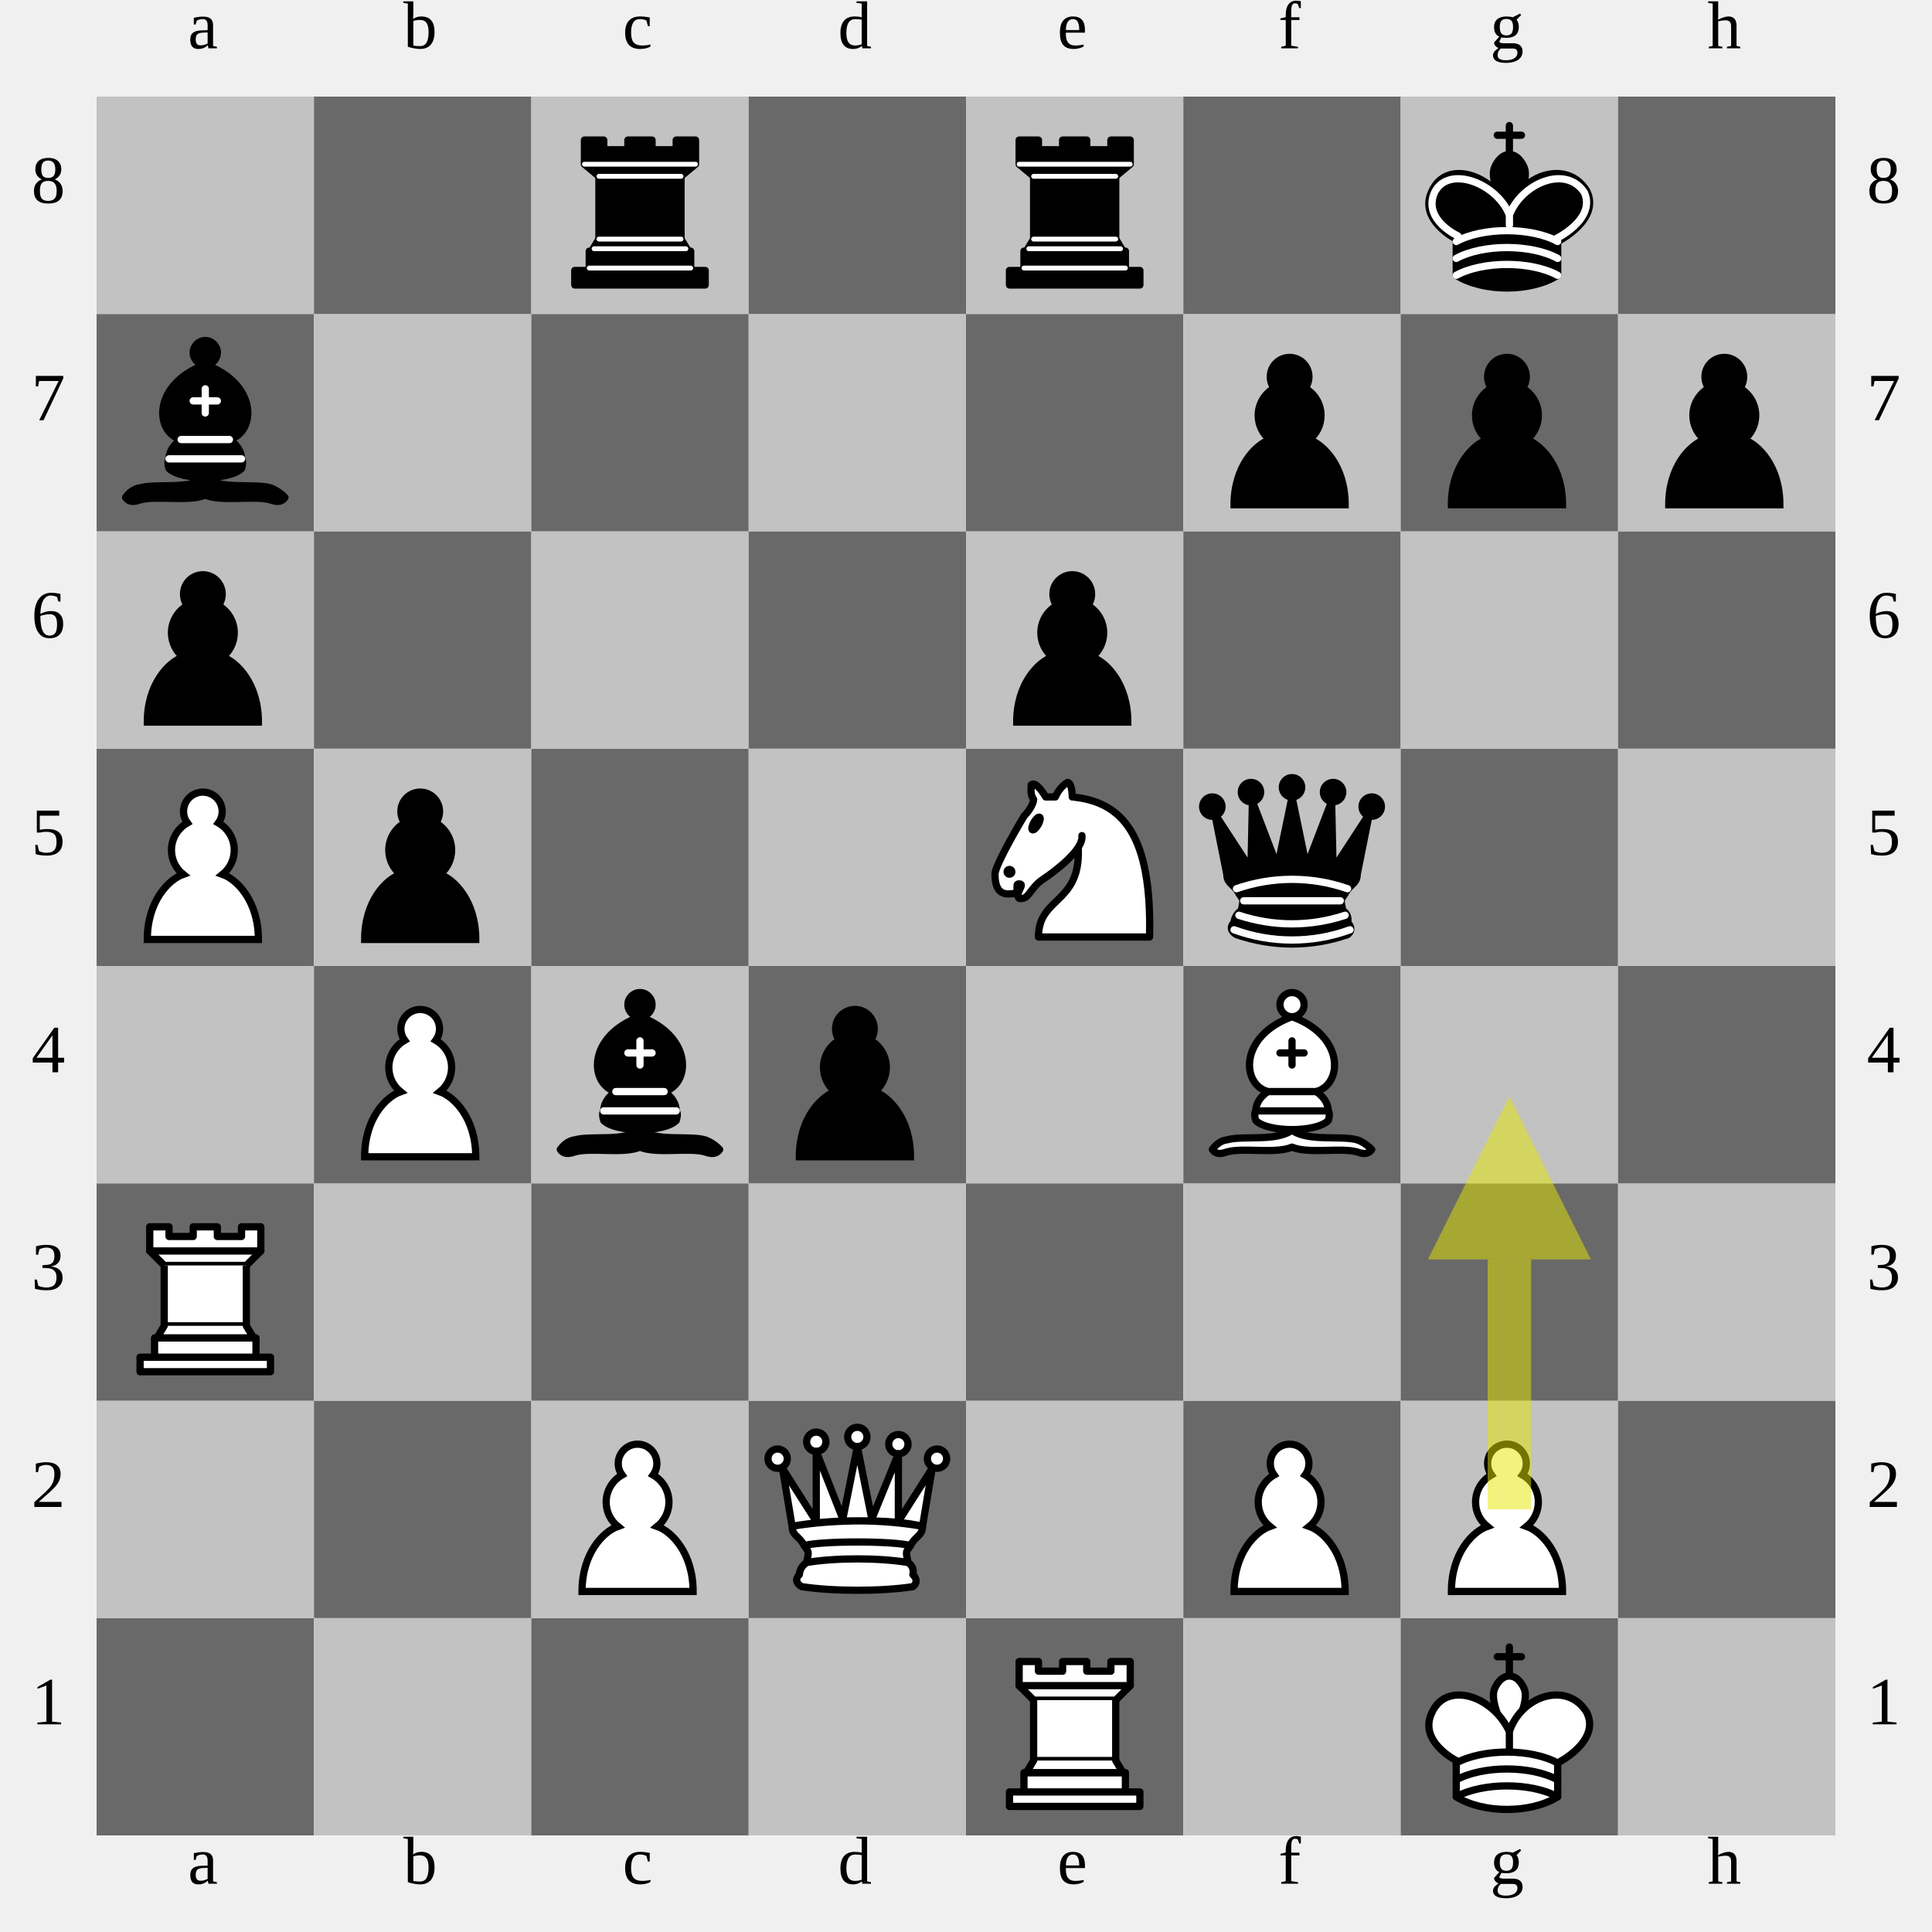
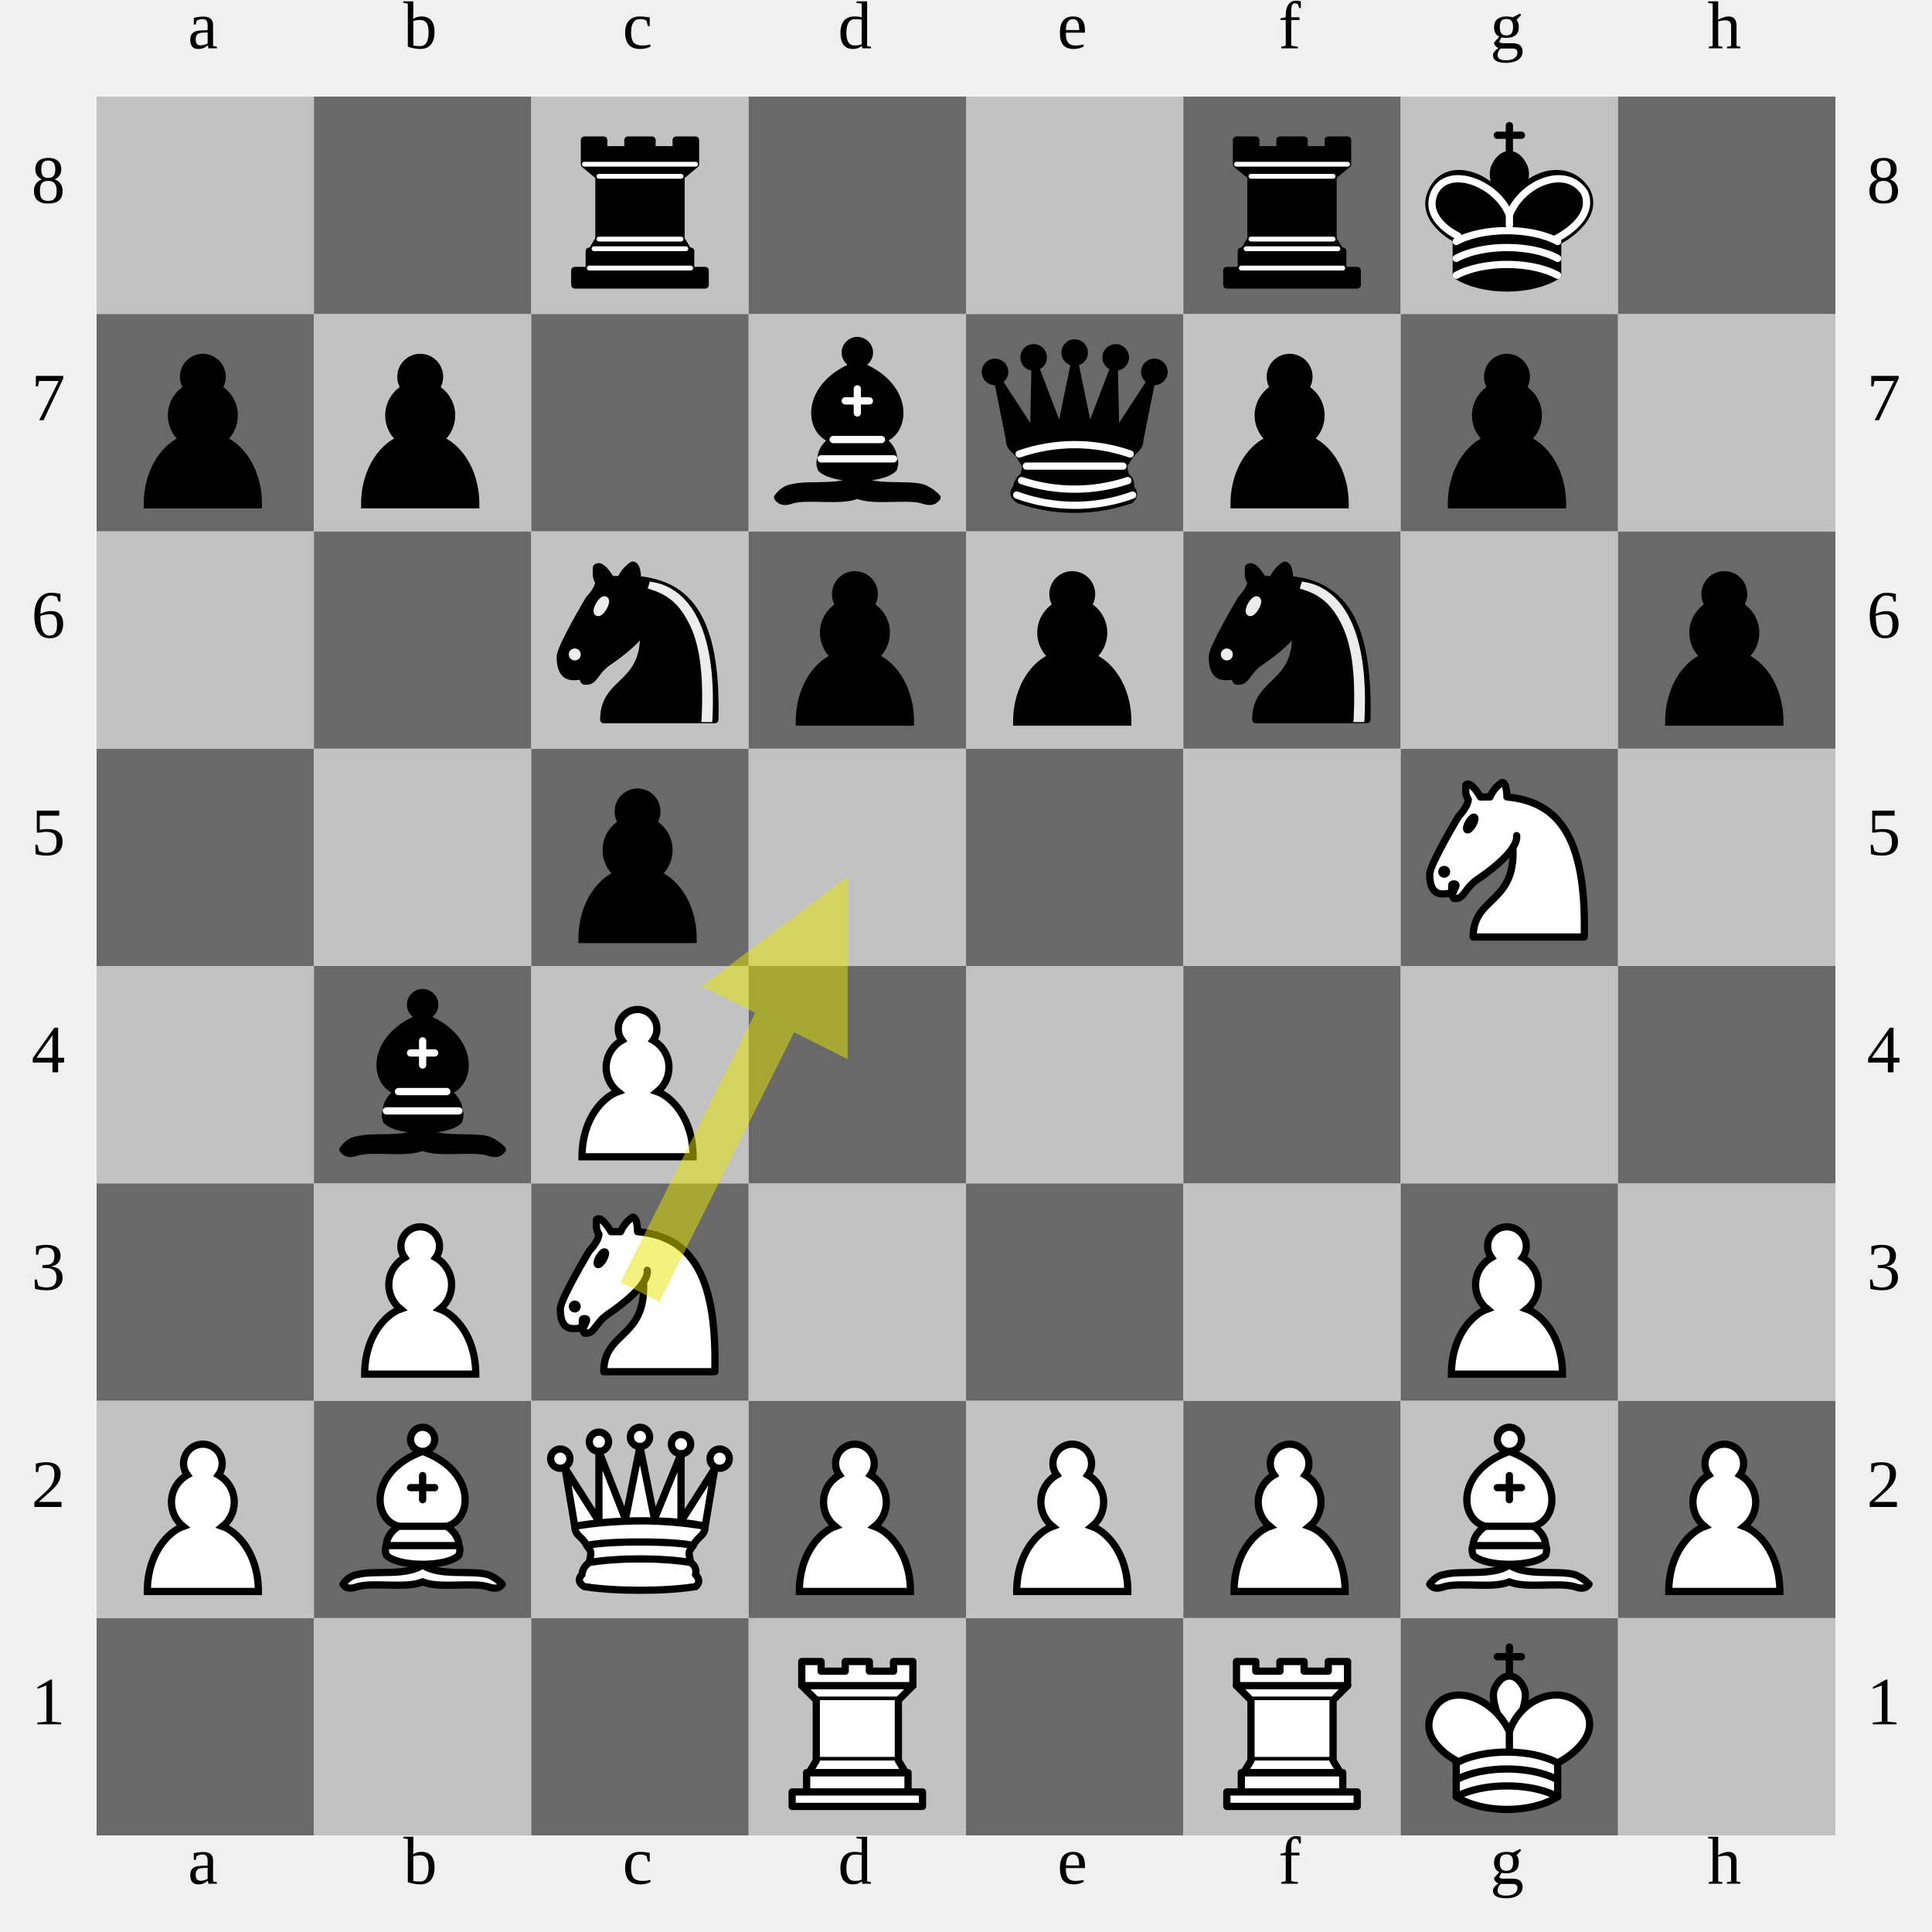
<svg xmlns="http://www.w3.org/2000/svg" xmlns:xlink="http://www.w3.org/1999/xlink" version="1.1" viewBox="0 0 400 400">
  <defs>
-     <g class="white pawn" id="white-pawn">
-       <path d="M22 9c-2.21 0-4 1.79-4 4 0 .89.29 1.71.78 2.38-1.95 1.12-3.28 3.21-3.28 5.62 0 2.03.94 3.84 2.41 5.03-3 1.06-7.41 5.55-7.41 13.47h23c0-7.92-4.41-12.41-7.41-13.47 1.47-1.19 2.41-3 2.41-5.03 0-2.41-1.33-4.5-3.28-5.62.49-.67.78-1.49.78-2.38 0-2.21-1.79-4-4-4z" fill="#fff" stroke="#000" stroke-linecap="round" stroke-width="1.5" />
-     </g>
-     <g class="white knight" fill="none" fill-rule="evenodd" id="white-knight" stroke="#000" stroke-linecap="round" stroke-linejoin="round" stroke-width="1.5">
+     <g id="white-pawn" class="white pawn">
+       <path d="M22 9c-2.21 0-4 1.79-4 4 0 .89.29 1.71.78 2.38-1.95 1.12-3.28 3.21-3.28 5.62 0 2.03.94 3.84 2.41 5.03-3 1.06-7.41 5.55-7.41 13.47h23c0-7.92-4.41-12.41-7.41-13.47 1.47-1.19 2.41-3 2.41-5.03 0-2.41-1.33-4.5-3.28-5.62.49-.67.78-1.49.78-2.38 0-2.21-1.79-4-4-4z" fill="#fff" stroke="#000" stroke-width="1.5" stroke-linecap="round" />
+     </g>
+     <g id="white-knight" class="white knight" fill="none" fill-rule="evenodd" stroke="#000" stroke-width="1.5" stroke-linecap="round" stroke-linejoin="round">
      <path d="M 22,10 C 32.5,11 38.5,18 38,39 L 15,39 C 15,30 25,32.5 23,18" style="fill:#ffffff; stroke:#000000;" />
      <path d="M 24,18 C 24.38,20.91 18.45,25.37 16,27 C 13,29 13.18,31.34 11,31 C 9.958,30.06 12.41,27.96 11,28 C 10,28 11.19,29.23 10,30 C 9,30 5.997,31 6,26 C 6,24 12,14 12,14 C 12,14 13.89,12.1 14,10.5 C 13.27,9.506 13.5,8.5 13.5,7.5 C 14.5,6.5 16.5,10 16.5,10 L 18.5,10 C 18.5,10 19.28,8.008 21,7 C 22,7 22,10 22,10" style="fill:#ffffff; stroke:#000000;" />
      <path d="M 9.5 25.5 A 0.5 0.5 0 1 1 8.5,25.5 A 0.5 0.5 0 1 1 9.5 25.5 z" style="fill:#000000; stroke:#000000;" />
-       <path d="M 15 15.5 A 0.5 1.5 0 1 1 14,15.5 A 0.5 1.5 0 1 1 15 15.5 z" style="fill:#000000; stroke:#000000;" transform="matrix(0.866,0.5,-0.5,0.866,9.693,-5.173)" />
-     </g>
-     <g class="white bishop" fill="none" fill-rule="evenodd" id="white-bishop" stroke="#000" stroke-linecap="round" stroke-linejoin="round" stroke-width="1.5">
+       <path d="M 15 15.5 A 0.5 1.5 0 1 1 14,15.5 A 0.5 1.5 0 1 1 15 15.5 z" transform="matrix(0.866,0.5,-0.5,0.866,9.693,-5.173)" style="fill:#000000; stroke:#000000;" />
+     </g>
+     <g id="white-bishop" class="white bishop" fill="none" fill-rule="evenodd" stroke="#000" stroke-width="1.5" stroke-linecap="round" stroke-linejoin="round">
      <g fill="#fff" stroke-linecap="butt">
        <path d="M9 36c3.39-.97 10.11.43 13.5-2 3.39 2.43 10.11 1.03 13.5 2 0 0 1.65.54 3 2-.68.97-1.65.99-3 .5-3.39-.97-10.11.46-13.5-1-3.39 1.46-10.11.03-13.5 1-1.354.49-2.323.47-3-.5 1.354-1.94 3-2 3-2zM15 32c2.5 2.5 12.5 2.5 15 0 .5-1.5 0-2 0-2 0-2.5-2.5-4-2.5-4 5.5-1.5 6-11.5-5-15.5-11 4-10.5 14-5 15.5 0 0-2.5 1.5-2.5 4 0 0-.5.5 0 2zM25 8a2.5 2.5 0 1 1-5 0 2.5 2.5 0 1 1 5 0z" />
      </g>
      <path d="M17.5 26h10M15 30h15m-7.5-14.5v5M20 18h5" stroke-linejoin="miter" />
    </g>
-     <g class="white rook" fill="#fff" fill-rule="evenodd" id="white-rook" stroke="#000" stroke-linecap="round" stroke-linejoin="round" stroke-width="1.5">
+     <g id="white-rook" class="white rook" fill="#fff" fill-rule="evenodd" stroke="#000" stroke-width="1.5" stroke-linecap="round" stroke-linejoin="round">
      <path d="M9 39h27v-3H9v3zM12 36v-4h21v4H12zM11 14V9h4v2h5V9h5v2h5V9h4v5" stroke-linecap="butt" />
      <path d="M34 14l-3 3H14l-3-3" />
      <path d="M31 17v12.5H14V17" stroke-linecap="butt" stroke-linejoin="miter" />
      <path d="M31 29.5l1.5 2.5h-20l1.5-2.5" />
      <path d="M11 14h23" fill="none" stroke-linejoin="miter" />
    </g>
-     <g class="white queen" fill="#fff" fill-rule="evenodd" id="white-queen" stroke="#000" stroke-linecap="round" stroke-linejoin="round" stroke-width="1.5">
+     <g id="white-queen" class="white queen" fill="#fff" fill-rule="evenodd" stroke="#000" stroke-width="1.5" stroke-linecap="round" stroke-linejoin="round">
      <path d="M8 12a2 2 0 1 1-4 0 2 2 0 1 1 4 0zM24.5 7.5a2 2 0 1 1-4 0 2 2 0 1 1 4 0zM41 12a2 2 0 1 1-4 0 2 2 0 1 1 4 0zM16 8.5a2 2 0 1 1-4 0 2 2 0 1 1 4 0zM33 9a2 2 0 1 1-4 0 2 2 0 1 1 4 0z" />
      <path d="M9 26c8.5-1.5 21-1.5 27 0l2-12-7 11V11l-5.5 13.5-3-15-3 15-5.5-14V25L7 14l2 12zM9 26c0 2 1.5 2 2.5 4 1 1.5 1 1 .5 3.5-1.5 1-1.5 2.5-1.5 2.5-1.5 1.5.5 2.5.5 2.5 6.5 1 16.5 1 23 0 0 0 1.5-1 0-2.5 0 0 .5-1.5-1-2.5-.5-2.5-.5-2 .5-3.5 1-2 2.5-2 2.5-4-8.5-1.5-18.5-1.5-27 0z" stroke-linecap="butt" />
      <path d="M11.5 30c3.5-1 18.5-1 22 0M12 33.5c6-1 15-1 21 0" fill="none" />
    </g>
-     <g class="white king" fill="none" fill-rule="evenodd" id="white-king" stroke="#000" stroke-linecap="round" stroke-linejoin="round" stroke-width="1.5">
+     <g id="white-king" class="white king" fill="none" fill-rule="evenodd" stroke="#000" stroke-width="1.5" stroke-linecap="round" stroke-linejoin="round">
      <path d="M22.5 11.63V6M20 8h5" stroke-linejoin="miter" />
      <path d="M22.5 25s4.5-7.5 3-10.5c0 0-1-2.5-3-2.5s-3 2.5-3 2.5c-1.5 3 3 10.5 3 10.5" fill="#fff" stroke-linecap="butt" stroke-linejoin="miter" />
      <path d="M11.5 37c5.5 3.5 15.5 3.5 21 0v-7s9-4.5 6-10.5c-4-6.5-13.5-3.5-16 4V27v-3.5c-3.5-7.5-13-10.5-16-4-3 6 5 10 5 10V37z" fill="#fff" />
      <path d="M11.5 30c5.5-3 15.5-3 21 0m-21 3.5c5.5-3 15.5-3 21 0m-21 3.5c5.5-3 15.5-3 21 0" />
    </g>
-     <g class="black pawn" id="black-pawn">
-       <path d="M22 9c-2.21 0-4 1.79-4 4 0 .89.29 1.71.78 2.38-1.95 1.12-3.28 3.21-3.28 5.62 0 2.03.94 3.84 2.41 5.03-3 1.06-7.41 5.55-7.41 13.47h23c0-7.92-4.41-12.41-7.41-13.47 1.47-1.19 2.41-3 2.41-5.03 0-2.41-1.33-4.5-3.28-5.62.49-.67.78-1.49.78-2.38 0-2.21-1.79-4-4-4z" stroke="#000" stroke-linecap="round" stroke-width="1.5" />
-     </g>
-     <g class="black bishop" fill="none" fill-rule="evenodd" id="black-bishop" stroke="#000" stroke-linecap="round" stroke-linejoin="round" stroke-width="1.5">
+     <g id="black-pawn" class="black pawn">
+       <path d="M22 9c-2.21 0-4 1.79-4 4 0 .89.29 1.71.78 2.38-1.95 1.12-3.28 3.21-3.28 5.62 0 2.03.94 3.84 2.41 5.03-3 1.06-7.41 5.55-7.41 13.47h23c0-7.92-4.41-12.41-7.41-13.47 1.47-1.19 2.41-3 2.41-5.03 0-2.41-1.33-4.5-3.28-5.62.49-.67.78-1.49.78-2.38 0-2.21-1.79-4-4-4z" stroke="#000" stroke-width="1.5" stroke-linecap="round" />
+     </g>
+     <g id="black-knight" class="black knight" fill="none" fill-rule="evenodd" stroke="#000" stroke-width="1.5" stroke-linecap="round" stroke-linejoin="round">
+       <path d="M 22,10 C 32.5,11 38.5,18 38,39 L 15,39 C 15,30 25,32.5 23,18" style="fill:#000000; stroke:#000000;" />
+       <path d="M 24,18 C 24.38,20.91 18.45,25.37 16,27 C 13,29 13.18,31.34 11,31 C 9.958,30.06 12.41,27.96 11,28 C 10,28 11.19,29.23 10,30 C 9,30 5.997,31 6,26 C 6,24 12,14 12,14 C 12,14 13.89,12.1 14,10.5 C 13.27,9.506 13.5,8.5 13.5,7.5 C 14.5,6.5 16.5,10 16.5,10 L 18.5,10 C 18.5,10 19.28,8.008 21,7 C 22,7 22,10 22,10" style="fill:#000000; stroke:#000000;" />
+       <path d="M 9.5 25.5 A 0.5 0.5 0 1 1 8.5,25.5 A 0.5 0.5 0 1 1 9.5 25.5 z" style="fill:#ececec; stroke:#ececec;" />
+       <path d="M 15 15.5 A 0.5 1.5 0 1 1 14,15.5 A 0.5 1.5 0 1 1 15 15.5 z" transform="matrix(0.866,0.5,-0.5,0.866,9.693,-5.173)" style="fill:#ececec; stroke:#ececec;" />
+       <path d="M 24.55,10.4 L 24.1,11.85 L 24.6,12 C 27.75,13 30.25,14.49 32.5,18.75 C 34.75,23.01 35.75,29.06 35.25,39 L 35.2,39.5 L 37.45,39.5 L 37.5,39 C 38,28.94 36.62,22.15 34.25,17.66 C 31.88,13.17 28.46,11.02 25.06,10.5 L 24.55,10.4 z " style="fill:#ececec; stroke:none;" />
+     </g>
+     <g id="black-bishop" class="black bishop" fill="none" fill-rule="evenodd" stroke="#000" stroke-width="1.5" stroke-linecap="round" stroke-linejoin="round">
      <path d="M9 36c3.39-.97 10.11.43 13.5-2 3.39 2.43 10.11 1.03 13.5 2 0 0 1.65.54 3 2-.68.97-1.65.99-3 .5-3.39-.97-10.11.46-13.5-1-3.39 1.46-10.11.03-13.5 1-1.354.49-2.323.47-3-.5 1.354-1.94 3-2 3-2zm6-4c2.5 2.5 12.5 2.5 15 0 .5-1.5 0-2 0-2 0-2.5-2.5-4-2.5-4 5.5-1.5 6-11.5-5-15.5-11 4-10.5 14-5 15.5 0 0-2.5 1.5-2.5 4 0 0-.5.5 0 2zM25 8a2.5 2.5 0 1 1-5 0 2.5 2.5 0 1 1 5 0z" fill="#000" stroke-linecap="butt" />
      <path d="M17.5 26h10M15 30h15m-7.5-14.5v5M20 18h5" stroke="#fff" stroke-linejoin="miter" />
    </g>
-     <g class="black rook" fill="#000" fill-rule="evenodd" id="black-rook" stroke="#000" stroke-linecap="round" stroke-linejoin="round" stroke-width="1.5">
+     <g id="black-rook" class="black rook" fill="#000" fill-rule="evenodd" stroke="#000" stroke-width="1.5" stroke-linecap="round" stroke-linejoin="round">
      <path d="M9 39h27v-3H9v3zM12.5 32l1.5-2.5h17l1.5 2.5h-20zM12 36v-4h21v4H12z" stroke-linecap="butt" />
      <path d="M14 29.5v-13h17v13H14z" stroke-linecap="butt" stroke-linejoin="miter" />
      <path d="M14 16.5L11 14h23l-3 2.5H14zM11 14V9h4v2h5V9h5v2h5V9h4v5H11z" stroke-linecap="butt" />
-       <path d="M12 35.5h21M13 31.5h19M14 29.5h17M14 16.5h17M11 14h23" fill="none" stroke="#fff" stroke-linejoin="miter" stroke-width="1" />
-     </g>
-     <g class="black queen" fill="#000" fill-rule="evenodd" id="black-queen" stroke="#000" stroke-linecap="round" stroke-linejoin="round" stroke-width="1.5">
+       <path d="M12 35.5h21M13 31.5h19M14 29.5h17M14 16.5h17M11 14h23" fill="none" stroke="#fff" stroke-width="1" stroke-linejoin="miter" />
+     </g>
+     <g id="black-queen" class="black queen" fill="#000" fill-rule="evenodd" stroke="#000" stroke-width="1.5" stroke-linecap="round" stroke-linejoin="round">
      <g fill="#000" stroke="none">
        <circle cx="6" cy="12" r="2.75" />
        <circle cx="14" cy="9" r="2.75" />
        <circle cx="22.5" cy="8" r="2.75" />
        <circle cx="31" cy="9" r="2.75" />
        <circle cx="39" cy="12" r="2.75" />
      </g>
      <path d="M9 26c8.5-1.5 21-1.5 27 0l2.5-12.5L31 25l-.3-14.1-5.2 13.6-3-14.5-3 14.5-5.2-13.6L14 25 6.5 13.5 9 26zM9 26c0 2 1.5 2 2.5 4 1 1.5 1 1 .5 3.5-1.5 1-1.5 2.5-1.5 2.5-1.5 1.5.5 2.5.5 2.5 6.5 1 16.5 1 23 0 0 0 1.5-1 0-2.5 0 0 .5-1.5-1-2.5-.5-2.5-.5-2 .5-3.5 1-2 2.5-2 2.5-4-8.5-1.5-18.5-1.5-27 0z" stroke-linecap="butt" />
      <path d="M11 38.5a35 35 1 0 0 23 0" fill="none" stroke-linecap="butt" />
      <path d="M11 29a35 35 1 0 1 23 0M12.5 31.5h20M11.5 34.5a35 35 1 0 0 22 0M10.5 37.5a35 35 1 0 0 24 0" fill="none" stroke="#fff" />
    </g>
-     <g class="black king" fill="none" fill-rule="evenodd" id="black-king" stroke="#000" stroke-linecap="round" stroke-linejoin="round" stroke-width="1.5">
+     <g id="black-king" class="black king" fill="none" fill-rule="evenodd" stroke="#000" stroke-width="1.5" stroke-linecap="round" stroke-linejoin="round">
      <path d="M22.5 11.63V6" stroke-linejoin="miter" />
      <path d="M22.5 25s4.5-7.5 3-10.5c0 0-1-2.5-3-2.5s-3 2.5-3 2.5c-1.5 3 3 10.5 3 10.5" fill="#000" stroke-linecap="butt" stroke-linejoin="miter" />
      <path d="M11.5 37c5.5 3.5 15.5 3.5 21 0v-7s9-4.5 6-10.5c-4-6.5-13.5-3.5-16 4V27v-3.5c-3.5-7.5-13-10.5-16-4-3 6 5 10 5 10V37z" fill="#000" />
      <path d="M20 8h5" stroke-linejoin="miter" />
      <path d="M32 29.5s8.5-4 6.03-9.65C34.15 14 25 18 22.5 24.5l.01 2.1-.01-2.1C20 18 9.906 14 6.997 19.85c-2.497 5.65 4.853 9 4.853 9M11.5 30c5.5-3 15.5-3 21 0m-21 3.5c5.5-3 15.5-3 21 0m-21 3.5c5.5-3 15.5-3 21 0" stroke="#fff" />
    </g>
  </defs>
-   <rect class="square dark a1" fill="#696969" height="45" stroke="none" width="45" x="20" y="335" />
-   <rect class="square light b1" fill="#c2c2c2" height="45" stroke="none" width="45" x="65" y="335" />
-   <rect class="square dark c1" fill="#696969" height="45" stroke="none" width="45" x="110" y="335" />
-   <rect class="square light d1" fill="#c2c2c2" height="45" stroke="none" width="45" x="155" y="335" />
-   <rect class="square dark e1" fill="#696969" height="45" stroke="none" width="45" x="200" y="335" />
-   <use transform="translate(200, 335)" xlink:href="#white-rook" />
-   <rect class="square light f1" fill="#c2c2c2" height="45" stroke="none" width="45" x="245" y="335" />
-   <rect class="square dark g1" fill="#696969" height="45" stroke="none" width="45" x="290" y="335" />
-   <use transform="translate(290, 335)" xlink:href="#white-king" />
-   <rect class="square light h1" fill="#c2c2c2" height="45" stroke="none" width="45" x="335" y="335" />
-   <rect class="square light a2" fill="#c2c2c2" height="45" stroke="none" width="45" x="20" y="290" />
-   <rect class="square dark b2" fill="#696969" height="45" stroke="none" width="45" x="65" y="290" />
-   <rect class="square light c2" fill="#c2c2c2" height="45" stroke="none" width="45" x="110" y="290" />
-   <use transform="translate(110, 290)" xlink:href="#white-pawn" />
-   <rect class="square dark d2" fill="#696969" height="45" stroke="none" width="45" x="155" y="290" />
-   <use transform="translate(155, 290)" xlink:href="#white-queen" />
-   <rect class="square light e2" fill="#c2c2c2" height="45" stroke="none" width="45" x="200" y="290" />
-   <rect class="square dark f2" fill="#696969" height="45" stroke="none" width="45" x="245" y="290" />
-   <use transform="translate(245, 290)" xlink:href="#white-pawn" />
-   <rect class="square light g2" fill="#c2c2c2" height="45" stroke="none" width="45" x="290" y="290" />
-   <use transform="translate(290, 290)" xlink:href="#white-pawn" />
-   <rect class="square dark h2" fill="#696969" height="45" stroke="none" width="45" x="335" y="290" />
-   <rect class="square dark a3" fill="#696969" height="45" stroke="none" width="45" x="20" y="245" />
-   <use transform="translate(20, 245)" xlink:href="#white-rook" />
-   <rect class="square light b3" fill="#c2c2c2" height="45" stroke="none" width="45" x="65" y="245" />
-   <rect class="square dark c3" fill="#696969" height="45" stroke="none" width="45" x="110" y="245" />
-   <rect class="square light d3" fill="#c2c2c2" height="45" stroke="none" width="45" x="155" y="245" />
-   <rect class="square dark e3" fill="#696969" height="45" stroke="none" width="45" x="200" y="245" />
-   <rect class="square light f3" fill="#c2c2c2" height="45" stroke="none" width="45" x="245" y="245" />
-   <rect class="square dark g3" fill="#696969" height="45" stroke="none" width="45" x="290" y="245" />
-   <rect class="square light h3" fill="#c2c2c2" height="45" stroke="none" width="45" x="335" y="245" />
-   <rect class="square light a4" fill="#c2c2c2" height="45" stroke="none" width="45" x="20" y="200" />
-   <rect class="square dark b4" fill="#696969" height="45" stroke="none" width="45" x="65" y="200" />
-   <use transform="translate(65, 200)" xlink:href="#white-pawn" />
-   <rect class="square light c4" fill="#c2c2c2" height="45" stroke="none" width="45" x="110" y="200" />
-   <use transform="translate(110, 200)" xlink:href="#black-bishop" />
-   <rect class="square dark d4" fill="#696969" height="45" stroke="none" width="45" x="155" y="200" />
-   <use transform="translate(155, 200)" xlink:href="#black-pawn" />
-   <rect class="square light e4" fill="#c2c2c2" height="45" stroke="none" width="45" x="200" y="200" />
-   <rect class="square dark f4" fill="#696969" height="45" stroke="none" width="45" x="245" y="200" />
-   <use transform="translate(245, 200)" xlink:href="#white-bishop" />
-   <rect class="square light g4" fill="#c2c2c2" height="45" stroke="none" width="45" x="290" y="200" />
-   <rect class="square dark h4" fill="#696969" height="45" stroke="none" width="45" x="335" y="200" />
-   <rect class="square dark a5" fill="#696969" height="45" stroke="none" width="45" x="20" y="155" />
-   <use transform="translate(20, 155)" xlink:href="#white-pawn" />
-   <rect class="square light b5" fill="#c2c2c2" height="45" stroke="none" width="45" x="65" y="155" />
-   <use transform="translate(65, 155)" xlink:href="#black-pawn" />
-   <rect class="square dark c5" fill="#696969" height="45" stroke="none" width="45" x="110" y="155" />
-   <rect class="square light d5" fill="#c2c2c2" height="45" stroke="none" width="45" x="155" y="155" />
-   <rect class="square dark e5" fill="#696969" height="45" stroke="none" width="45" x="200" y="155" />
-   <use transform="translate(200, 155)" xlink:href="#white-knight" />
-   <rect class="square light f5" fill="#c2c2c2" height="45" stroke="none" width="45" x="245" y="155" />
-   <use transform="translate(245, 155)" xlink:href="#black-queen" />
-   <rect class="square dark g5" fill="#696969" height="45" stroke="none" width="45" x="290" y="155" />
-   <rect class="square light h5" fill="#c2c2c2" height="45" stroke="none" width="45" x="335" y="155" />
-   <rect class="square light a6" fill="#c2c2c2" height="45" stroke="none" width="45" x="20" y="110" />
-   <use transform="translate(20, 110)" xlink:href="#black-pawn" />
-   <rect class="square dark b6" fill="#696969" height="45" stroke="none" width="45" x="65" y="110" />
-   <rect class="square light c6" fill="#c2c2c2" height="45" stroke="none" width="45" x="110" y="110" />
-   <rect class="square dark d6" fill="#696969" height="45" stroke="none" width="45" x="155" y="110" />
-   <rect class="square light e6" fill="#c2c2c2" height="45" stroke="none" width="45" x="200" y="110" />
-   <use transform="translate(200, 110)" xlink:href="#black-pawn" />
-   <rect class="square dark f6" fill="#696969" height="45" stroke="none" width="45" x="245" y="110" />
-   <rect class="square light g6" fill="#c2c2c2" height="45" stroke="none" width="45" x="290" y="110" />
-   <rect class="square dark h6" fill="#696969" height="45" stroke="none" width="45" x="335" y="110" />
-   <rect class="square dark a7" fill="#696969" height="45" stroke="none" width="45" x="20" y="65" />
-   <use transform="translate(20, 65)" xlink:href="#black-bishop" />
-   <rect class="square light b7" fill="#c2c2c2" height="45" stroke="none" width="45" x="65" y="65" />
-   <rect class="square dark c7" fill="#696969" height="45" stroke="none" width="45" x="110" y="65" />
-   <rect class="square light d7" fill="#c2c2c2" height="45" stroke="none" width="45" x="155" y="65" />
-   <rect class="square dark e7" fill="#696969" height="45" stroke="none" width="45" x="200" y="65" />
-   <rect class="square light f7" fill="#c2c2c2" height="45" stroke="none" width="45" x="245" y="65" />
-   <use transform="translate(245, 65)" xlink:href="#black-pawn" />
-   <rect class="square dark g7" fill="#696969" height="45" stroke="none" width="45" x="290" y="65" />
-   <use transform="translate(290, 65)" xlink:href="#black-pawn" />
-   <rect class="square light h7" fill="#c2c2c2" height="45" stroke="none" width="45" x="335" y="65" />
-   <use transform="translate(335, 65)" xlink:href="#black-pawn" />
-   <rect class="square light a8" fill="#c2c2c2" height="45" stroke="none" width="45" x="20" y="20" />
-   <rect class="square dark b8" fill="#696969" height="45" stroke="none" width="45" x="65" y="20" />
-   <rect class="square light c8" fill="#c2c2c2" height="45" stroke="none" width="45" x="110" y="20" />
-   <use transform="translate(110, 20)" xlink:href="#black-rook" />
-   <rect class="square dark d8" fill="#696969" height="45" stroke="none" width="45" x="155" y="20" />
-   <rect class="square light e8" fill="#c2c2c2" height="45" stroke="none" width="45" x="200" y="20" />
-   <use transform="translate(200, 20)" xlink:href="#black-rook" />
-   <rect class="square dark f8" fill="#696969" height="45" stroke="none" width="45" x="245" y="20" />
-   <rect class="square light g8" fill="#c2c2c2" height="45" stroke="none" width="45" x="290" y="20" />
-   <use transform="translate(290, 20)" xlink:href="#black-king" />
-   <rect class="square dark h8" fill="#696969" height="45" stroke="none" width="45" x="335" y="20" />
-   <text alignment-baseline="middle" font-size="14" text-anchor="middle" x="42" y="10">a</text>
-   <text alignment-baseline="middle" font-size="14" text-anchor="middle" x="42" y="390">a</text>
-   <text alignment-baseline="middle" font-size="14" text-anchor="middle" x="87" y="10">b</text>
-   <text alignment-baseline="middle" font-size="14" text-anchor="middle" x="87" y="390">b</text>
-   <text alignment-baseline="middle" font-size="14" text-anchor="middle" x="132" y="10">c</text>
-   <text alignment-baseline="middle" font-size="14" text-anchor="middle" x="132" y="390">c</text>
-   <text alignment-baseline="middle" font-size="14" text-anchor="middle" x="177" y="10">d</text>
-   <text alignment-baseline="middle" font-size="14" text-anchor="middle" x="177" y="390">d</text>
-   <text alignment-baseline="middle" font-size="14" text-anchor="middle" x="222" y="10">e</text>
-   <text alignment-baseline="middle" font-size="14" text-anchor="middle" x="222" y="390">e</text>
-   <text alignment-baseline="middle" font-size="14" text-anchor="middle" x="267" y="10">f</text>
-   <text alignment-baseline="middle" font-size="14" text-anchor="middle" x="267" y="390">f</text>
-   <text alignment-baseline="middle" font-size="14" text-anchor="middle" x="312" y="10">g</text>
-   <text alignment-baseline="middle" font-size="14" text-anchor="middle" x="312" y="390">g</text>
-   <text alignment-baseline="middle" font-size="14" text-anchor="middle" x="357" y="10">h</text>
-   <text alignment-baseline="middle" font-size="14" text-anchor="middle" x="357" y="390">h</text>
-   <text alignment-baseline="middle" font-size="14" text-anchor="middle" x="10" y="357">1</text>
-   <text alignment-baseline="middle" font-size="14" text-anchor="middle" x="390" y="357">1</text>
-   <text alignment-baseline="middle" font-size="14" text-anchor="middle" x="10" y="312">2</text>
-   <text alignment-baseline="middle" font-size="14" text-anchor="middle" x="390" y="312">2</text>
-   <text alignment-baseline="middle" font-size="14" text-anchor="middle" x="10" y="267">3</text>
-   <text alignment-baseline="middle" font-size="14" text-anchor="middle" x="390" y="267">3</text>
-   <text alignment-baseline="middle" font-size="14" text-anchor="middle" x="10" y="222">4</text>
-   <text alignment-baseline="middle" font-size="14" text-anchor="middle" x="390" y="222">4</text>
-   <text alignment-baseline="middle" font-size="14" text-anchor="middle" x="10" y="177">5</text>
-   <text alignment-baseline="middle" font-size="14" text-anchor="middle" x="390" y="177">5</text>
-   <text alignment-baseline="middle" font-size="14" text-anchor="middle" x="10" y="132">6</text>
-   <text alignment-baseline="middle" font-size="14" text-anchor="middle" x="390" y="132">6</text>
-   <text alignment-baseline="middle" font-size="14" text-anchor="middle" x="10" y="87">7</text>
-   <text alignment-baseline="middle" font-size="14" text-anchor="middle" x="390" y="87">7</text>
-   <text alignment-baseline="middle" font-size="14" text-anchor="middle" x="10" y="42">8</text>
-   <text alignment-baseline="middle" font-size="14" text-anchor="middle" x="390" y="42">8</text>
-   <line class="arrow" opacity="0.5" stroke="#e6e600" stroke-linecap="butt" stroke-width="9.0" x1="312.5" x2="312.5" y1="312.5" y2="260.75" />
-   <polygon class="arrow" fill="#e6e600" opacity="0.5" points="312.5,227.0 295.625,260.75 329.375,260.75" />
+   <rect x="20" y="335" width="45" height="45" class="square dark a1" stroke="none" fill="#696969" />
+   <rect x="65" y="335" width="45" height="45" class="square light b1" stroke="none" fill="#c2c2c2" />
+   <rect x="110" y="335" width="45" height="45" class="square dark c1" stroke="none" fill="#696969" />
+   <rect x="155" y="335" width="45" height="45" class="square light d1" stroke="none" fill="#c2c2c2" />
+   <use xlink:href="#white-rook" transform="translate(155, 335)" />
+   <rect x="200" y="335" width="45" height="45" class="square dark e1" stroke="none" fill="#696969" />
+   <rect x="245" y="335" width="45" height="45" class="square light f1" stroke="none" fill="#c2c2c2" />
+   <use xlink:href="#white-rook" transform="translate(245, 335)" />
+   <rect x="290" y="335" width="45" height="45" class="square dark g1" stroke="none" fill="#696969" />
+   <use xlink:href="#white-king" transform="translate(290, 335)" />
+   <rect x="335" y="335" width="45" height="45" class="square light h1" stroke="none" fill="#c2c2c2" />
+   <rect x="20" y="290" width="45" height="45" class="square light a2" stroke="none" fill="#c2c2c2" />
+   <use xlink:href="#white-pawn" transform="translate(20, 290)" />
+   <rect x="65" y="290" width="45" height="45" class="square dark b2" stroke="none" fill="#696969" />
+   <use xlink:href="#white-bishop" transform="translate(65, 290)" />
+   <rect x="110" y="290" width="45" height="45" class="square light c2" stroke="none" fill="#c2c2c2" />
+   <use xlink:href="#white-queen" transform="translate(110, 290)" />
+   <rect x="155" y="290" width="45" height="45" class="square dark d2" stroke="none" fill="#696969" />
+   <use xlink:href="#white-pawn" transform="translate(155, 290)" />
+   <rect x="200" y="290" width="45" height="45" class="square light e2" stroke="none" fill="#c2c2c2" />
+   <use xlink:href="#white-pawn" transform="translate(200, 290)" />
+   <rect x="245" y="290" width="45" height="45" class="square dark f2" stroke="none" fill="#696969" />
+   <use xlink:href="#white-pawn" transform="translate(245, 290)" />
+   <rect x="290" y="290" width="45" height="45" class="square light g2" stroke="none" fill="#c2c2c2" />
+   <use xlink:href="#white-bishop" transform="translate(290, 290)" />
+   <rect x="335" y="290" width="45" height="45" class="square dark h2" stroke="none" fill="#696969" />
+   <use xlink:href="#white-pawn" transform="translate(335, 290)" />
+   <rect x="20" y="245" width="45" height="45" class="square dark a3" stroke="none" fill="#696969" />
+   <rect x="65" y="245" width="45" height="45" class="square light b3" stroke="none" fill="#c2c2c2" />
+   <use xlink:href="#white-pawn" transform="translate(65, 245)" />
+   <rect x="110" y="245" width="45" height="45" class="square dark c3" stroke="none" fill="#696969" />
+   <use xlink:href="#white-knight" transform="translate(110, 245)" />
+   <rect x="155" y="245" width="45" height="45" class="square light d3" stroke="none" fill="#c2c2c2" />
+   <rect x="200" y="245" width="45" height="45" class="square dark e3" stroke="none" fill="#696969" />
+   <rect x="245" y="245" width="45" height="45" class="square light f3" stroke="none" fill="#c2c2c2" />
+   <rect x="290" y="245" width="45" height="45" class="square dark g3" stroke="none" fill="#696969" />
+   <use xlink:href="#white-pawn" transform="translate(290, 245)" />
+   <rect x="335" y="245" width="45" height="45" class="square light h3" stroke="none" fill="#c2c2c2" />
+   <rect x="20" y="200" width="45" height="45" class="square light a4" stroke="none" fill="#c2c2c2" />
+   <rect x="65" y="200" width="45" height="45" class="square dark b4" stroke="none" fill="#696969" />
+   <use xlink:href="#black-bishop" transform="translate(65, 200)" />
+   <rect x="110" y="200" width="45" height="45" class="square light c4" stroke="none" fill="#c2c2c2" />
+   <use xlink:href="#white-pawn" transform="translate(110, 200)" />
+   <rect x="155" y="200" width="45" height="45" class="square dark d4" stroke="none" fill="#696969" />
+   <rect x="200" y="200" width="45" height="45" class="square light e4" stroke="none" fill="#c2c2c2" />
+   <rect x="245" y="200" width="45" height="45" class="square dark f4" stroke="none" fill="#696969" />
+   <rect x="290" y="200" width="45" height="45" class="square light g4" stroke="none" fill="#c2c2c2" />
+   <rect x="335" y="200" width="45" height="45" class="square dark h4" stroke="none" fill="#696969" />
+   <rect x="20" y="155" width="45" height="45" class="square dark a5" stroke="none" fill="#696969" />
+   <rect x="65" y="155" width="45" height="45" class="square light b5" stroke="none" fill="#c2c2c2" />
+   <rect x="110" y="155" width="45" height="45" class="square dark c5" stroke="none" fill="#696969" />
+   <use xlink:href="#black-pawn" transform="translate(110, 155)" />
+   <rect x="155" y="155" width="45" height="45" class="square light d5" stroke="none" fill="#c2c2c2" />
+   <rect x="200" y="155" width="45" height="45" class="square dark e5" stroke="none" fill="#696969" />
+   <rect x="245" y="155" width="45" height="45" class="square light f5" stroke="none" fill="#c2c2c2" />
+   <rect x="290" y="155" width="45" height="45" class="square dark g5" stroke="none" fill="#696969" />
+   <use xlink:href="#white-knight" transform="translate(290, 155)" />
+   <rect x="335" y="155" width="45" height="45" class="square light h5" stroke="none" fill="#c2c2c2" />
+   <rect x="20" y="110" width="45" height="45" class="square light a6" stroke="none" fill="#c2c2c2" />
+   <rect x="65" y="110" width="45" height="45" class="square dark b6" stroke="none" fill="#696969" />
+   <rect x="110" y="110" width="45" height="45" class="square light c6" stroke="none" fill="#c2c2c2" />
+   <use xlink:href="#black-knight" transform="translate(110, 110)" />
+   <rect x="155" y="110" width="45" height="45" class="square dark d6" stroke="none" fill="#696969" />
+   <use xlink:href="#black-pawn" transform="translate(155, 110)" />
+   <rect x="200" y="110" width="45" height="45" class="square light e6" stroke="none" fill="#c2c2c2" />
+   <use xlink:href="#black-pawn" transform="translate(200, 110)" />
+   <rect x="245" y="110" width="45" height="45" class="square dark f6" stroke="none" fill="#696969" />
+   <use xlink:href="#black-knight" transform="translate(245, 110)" />
+   <rect x="290" y="110" width="45" height="45" class="square light g6" stroke="none" fill="#c2c2c2" />
+   <rect x="335" y="110" width="45" height="45" class="square dark h6" stroke="none" fill="#696969" />
+   <use xlink:href="#black-pawn" transform="translate(335, 110)" />
+   <rect x="20" y="65" width="45" height="45" class="square dark a7" stroke="none" fill="#696969" />
+   <use xlink:href="#black-pawn" transform="translate(20, 65)" />
+   <rect x="65" y="65" width="45" height="45" class="square light b7" stroke="none" fill="#c2c2c2" />
+   <use xlink:href="#black-pawn" transform="translate(65, 65)" />
+   <rect x="110" y="65" width="45" height="45" class="square dark c7" stroke="none" fill="#696969" />
+   <rect x="155" y="65" width="45" height="45" class="square light d7" stroke="none" fill="#c2c2c2" />
+   <use xlink:href="#black-bishop" transform="translate(155, 65)" />
+   <rect x="200" y="65" width="45" height="45" class="square dark e7" stroke="none" fill="#696969" />
+   <use xlink:href="#black-queen" transform="translate(200, 65)" />
+   <rect x="245" y="65" width="45" height="45" class="square light f7" stroke="none" fill="#c2c2c2" />
+   <use xlink:href="#black-pawn" transform="translate(245, 65)" />
+   <rect x="290" y="65" width="45" height="45" class="square dark g7" stroke="none" fill="#696969" />
+   <use xlink:href="#black-pawn" transform="translate(290, 65)" />
+   <rect x="335" y="65" width="45" height="45" class="square light h7" stroke="none" fill="#c2c2c2" />
+   <rect x="20" y="20" width="45" height="45" class="square light a8" stroke="none" fill="#c2c2c2" />
+   <rect x="65" y="20" width="45" height="45" class="square dark b8" stroke="none" fill="#696969" />
+   <rect x="110" y="20" width="45" height="45" class="square light c8" stroke="none" fill="#c2c2c2" />
+   <use xlink:href="#black-rook" transform="translate(110, 20)" />
+   <rect x="155" y="20" width="45" height="45" class="square dark d8" stroke="none" fill="#696969" />
+   <rect x="200" y="20" width="45" height="45" class="square light e8" stroke="none" fill="#c2c2c2" />
+   <rect x="245" y="20" width="45" height="45" class="square dark f8" stroke="none" fill="#696969" />
+   <use xlink:href="#black-rook" transform="translate(245, 20)" />
+   <rect x="290" y="20" width="45" height="45" class="square light g8" stroke="none" fill="#c2c2c2" />
+   <use xlink:href="#black-king" transform="translate(290, 20)" />
+   <rect x="335" y="20" width="45" height="45" class="square dark h8" stroke="none" fill="#696969" />
+   <text x="42" y="10" font-size="14" text-anchor="middle" alignment-baseline="middle">a</text>
+   <text x="42" y="390" font-size="14" text-anchor="middle" alignment-baseline="middle">a</text>
+   <text x="87" y="10" font-size="14" text-anchor="middle" alignment-baseline="middle">b</text>
+   <text x="87" y="390" font-size="14" text-anchor="middle" alignment-baseline="middle">b</text>
+   <text x="132" y="10" font-size="14" text-anchor="middle" alignment-baseline="middle">c</text>
+   <text x="132" y="390" font-size="14" text-anchor="middle" alignment-baseline="middle">c</text>
+   <text x="177" y="10" font-size="14" text-anchor="middle" alignment-baseline="middle">d</text>
+   <text x="177" y="390" font-size="14" text-anchor="middle" alignment-baseline="middle">d</text>
+   <text x="222" y="10" font-size="14" text-anchor="middle" alignment-baseline="middle">e</text>
+   <text x="222" y="390" font-size="14" text-anchor="middle" alignment-baseline="middle">e</text>
+   <text x="267" y="10" font-size="14" text-anchor="middle" alignment-baseline="middle">f</text>
+   <text x="267" y="390" font-size="14" text-anchor="middle" alignment-baseline="middle">f</text>
+   <text x="312" y="10" font-size="14" text-anchor="middle" alignment-baseline="middle">g</text>
+   <text x="312" y="390" font-size="14" text-anchor="middle" alignment-baseline="middle">g</text>
+   <text x="357" y="10" font-size="14" text-anchor="middle" alignment-baseline="middle">h</text>
+   <text x="357" y="390" font-size="14" text-anchor="middle" alignment-baseline="middle">h</text>
+   <text x="10" y="357" font-size="14" text-anchor="middle" alignment-baseline="middle">1</text>
+   <text x="390" y="357" font-size="14" text-anchor="middle" alignment-baseline="middle">1</text>
+   <text x="10" y="312" font-size="14" text-anchor="middle" alignment-baseline="middle">2</text>
+   <text x="390" y="312" font-size="14" text-anchor="middle" alignment-baseline="middle">2</text>
+   <text x="10" y="267" font-size="14" text-anchor="middle" alignment-baseline="middle">3</text>
+   <text x="390" y="267" font-size="14" text-anchor="middle" alignment-baseline="middle">3</text>
+   <text x="10" y="222" font-size="14" text-anchor="middle" alignment-baseline="middle">4</text>
+   <text x="390" y="222" font-size="14" text-anchor="middle" alignment-baseline="middle">4</text>
+   <text x="10" y="177" font-size="14" text-anchor="middle" alignment-baseline="middle">5</text>
+   <text x="390" y="177" font-size="14" text-anchor="middle" alignment-baseline="middle">5</text>
+   <text x="10" y="132" font-size="14" text-anchor="middle" alignment-baseline="middle">6</text>
+   <text x="390" y="132" font-size="14" text-anchor="middle" alignment-baseline="middle">6</text>
+   <text x="10" y="87" font-size="14" text-anchor="middle" alignment-baseline="middle">7</text>
+   <text x="390" y="87" font-size="14" text-anchor="middle" alignment-baseline="middle">7</text>
+   <text x="10" y="42" font-size="14" text-anchor="middle" alignment-baseline="middle">8</text>
+   <text x="390" y="42" font-size="14" text-anchor="middle" alignment-baseline="middle">8</text>
+   <line x1="132.5" y1="267.5" x2="160.394" y2="211.712" stroke="#e6e600" stroke-width="9.0" opacity="0.5" stroke-linecap="butt" class="arrow" />
+   <polygon points="175.488,181.525 145.301,204.165 175.488,219.259" fill="#e6e600" opacity="0.5" class="arrow" />
</svg>
